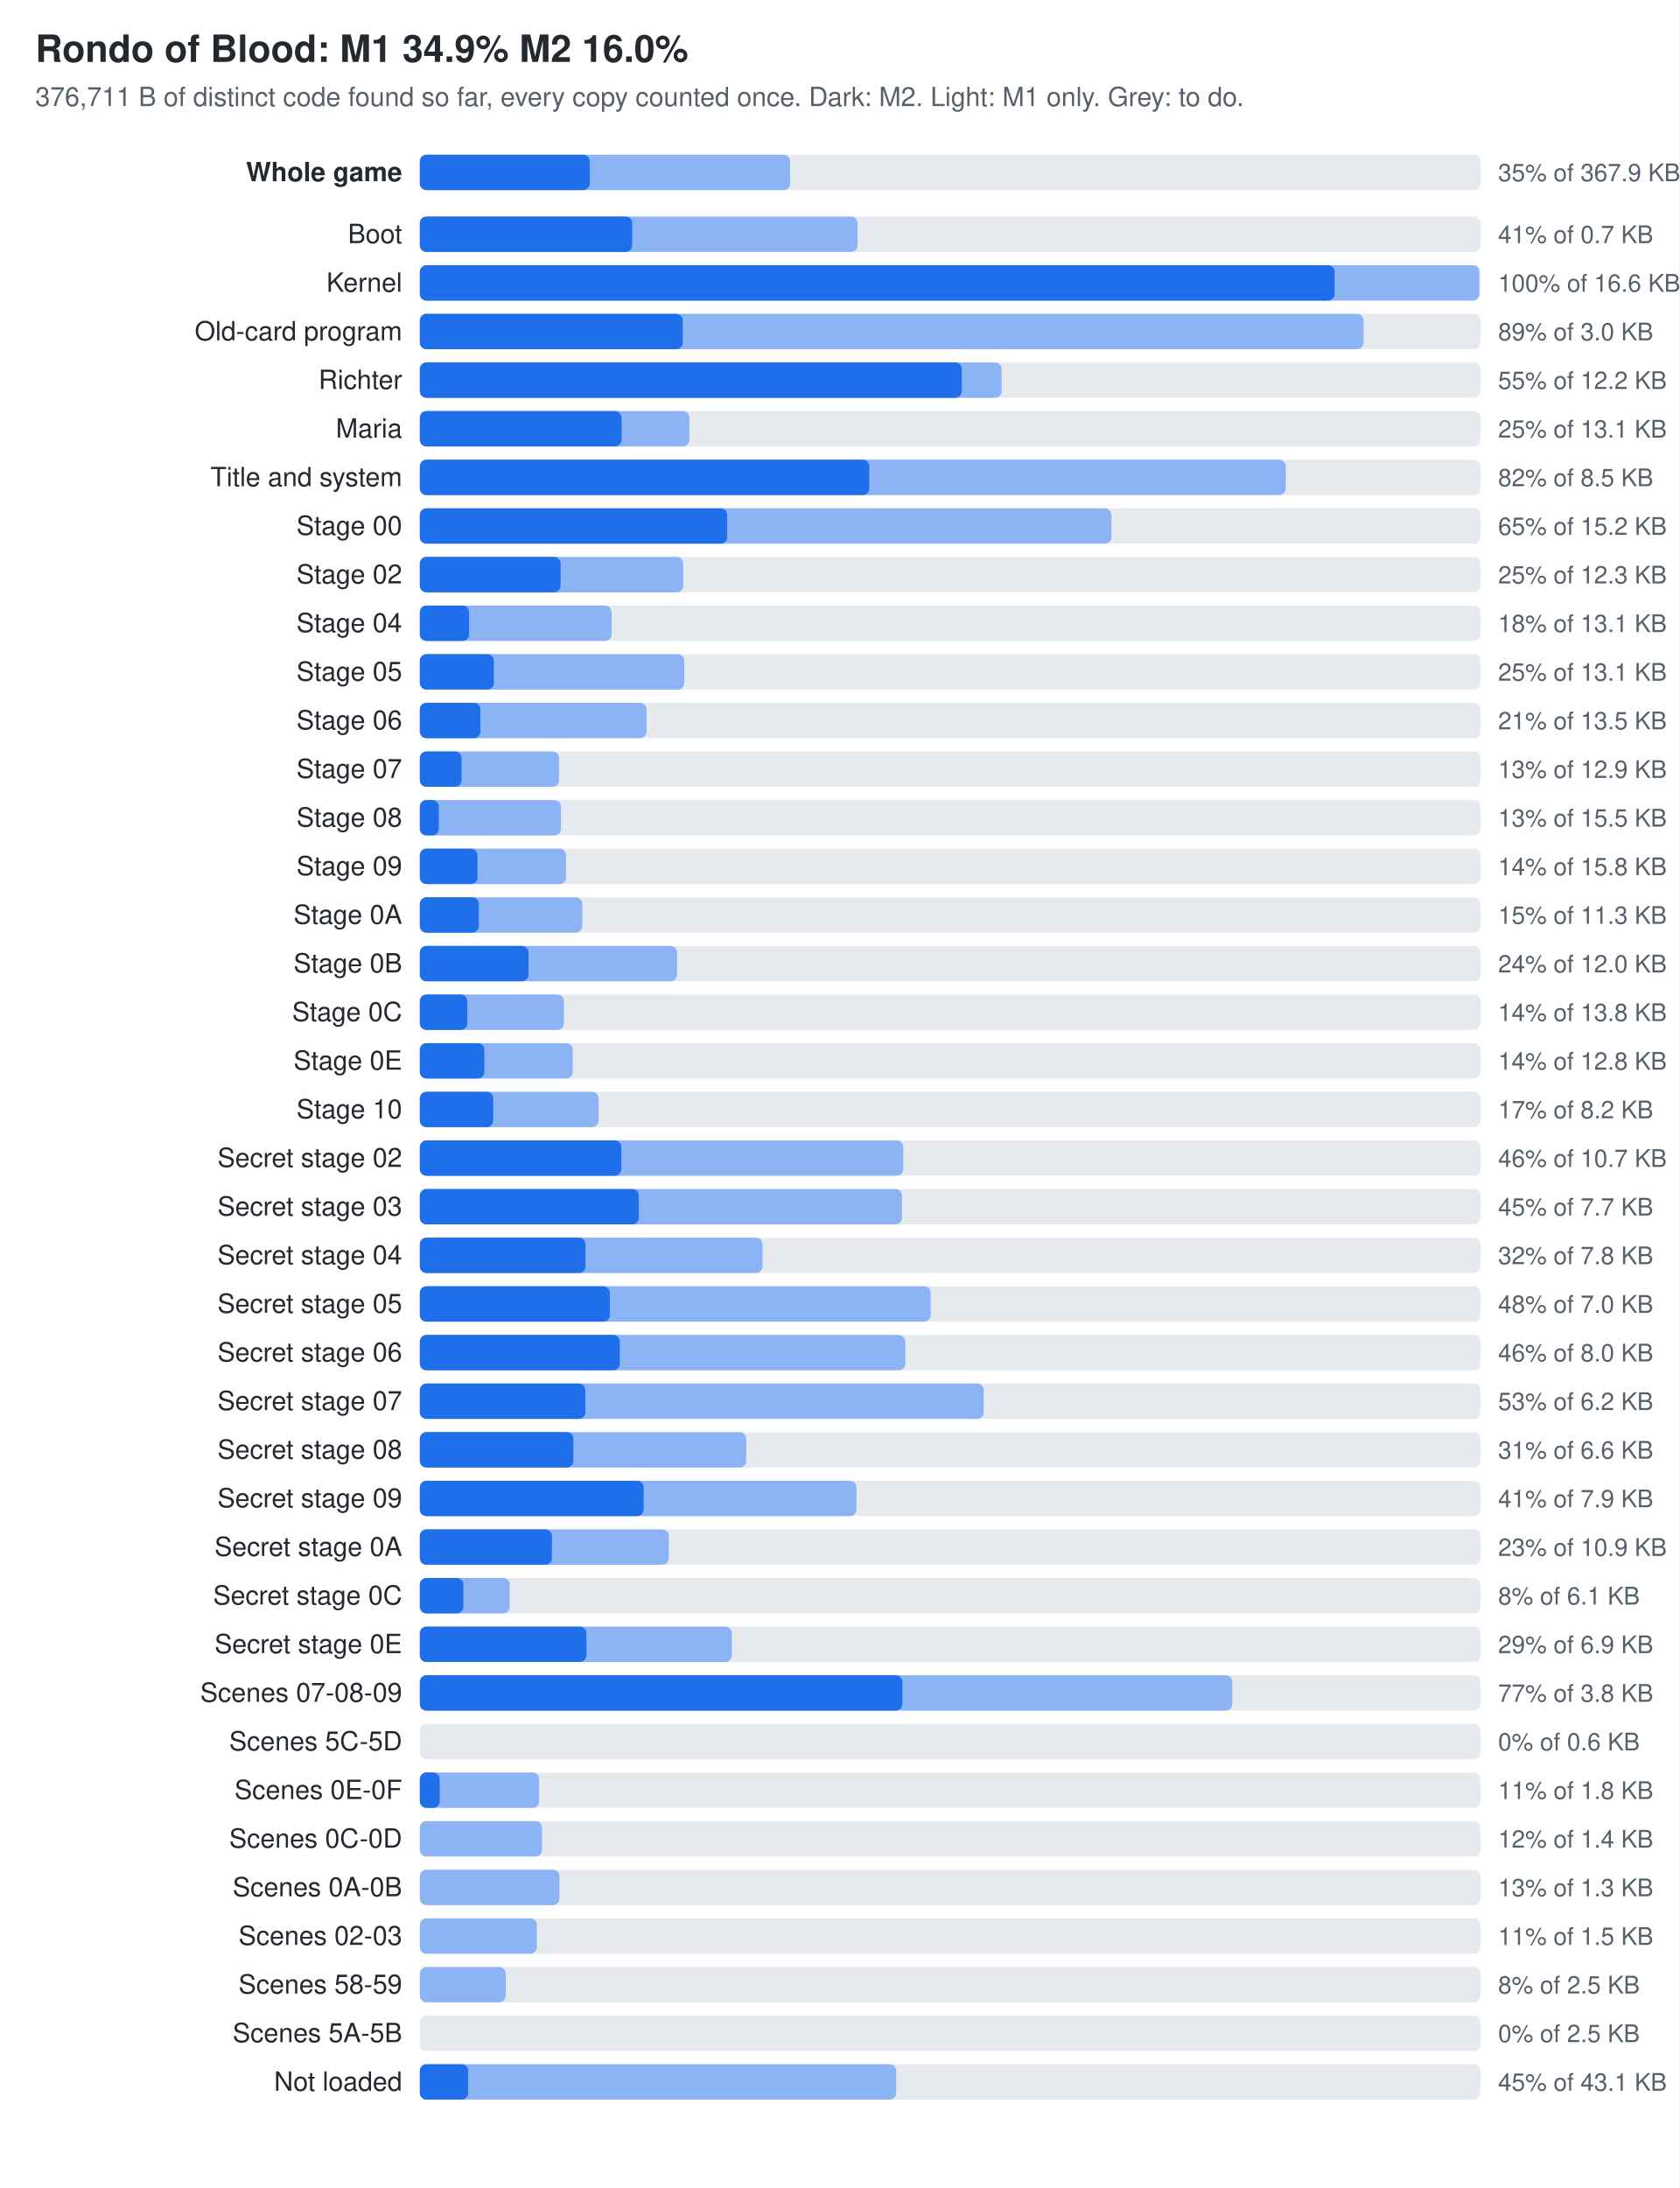
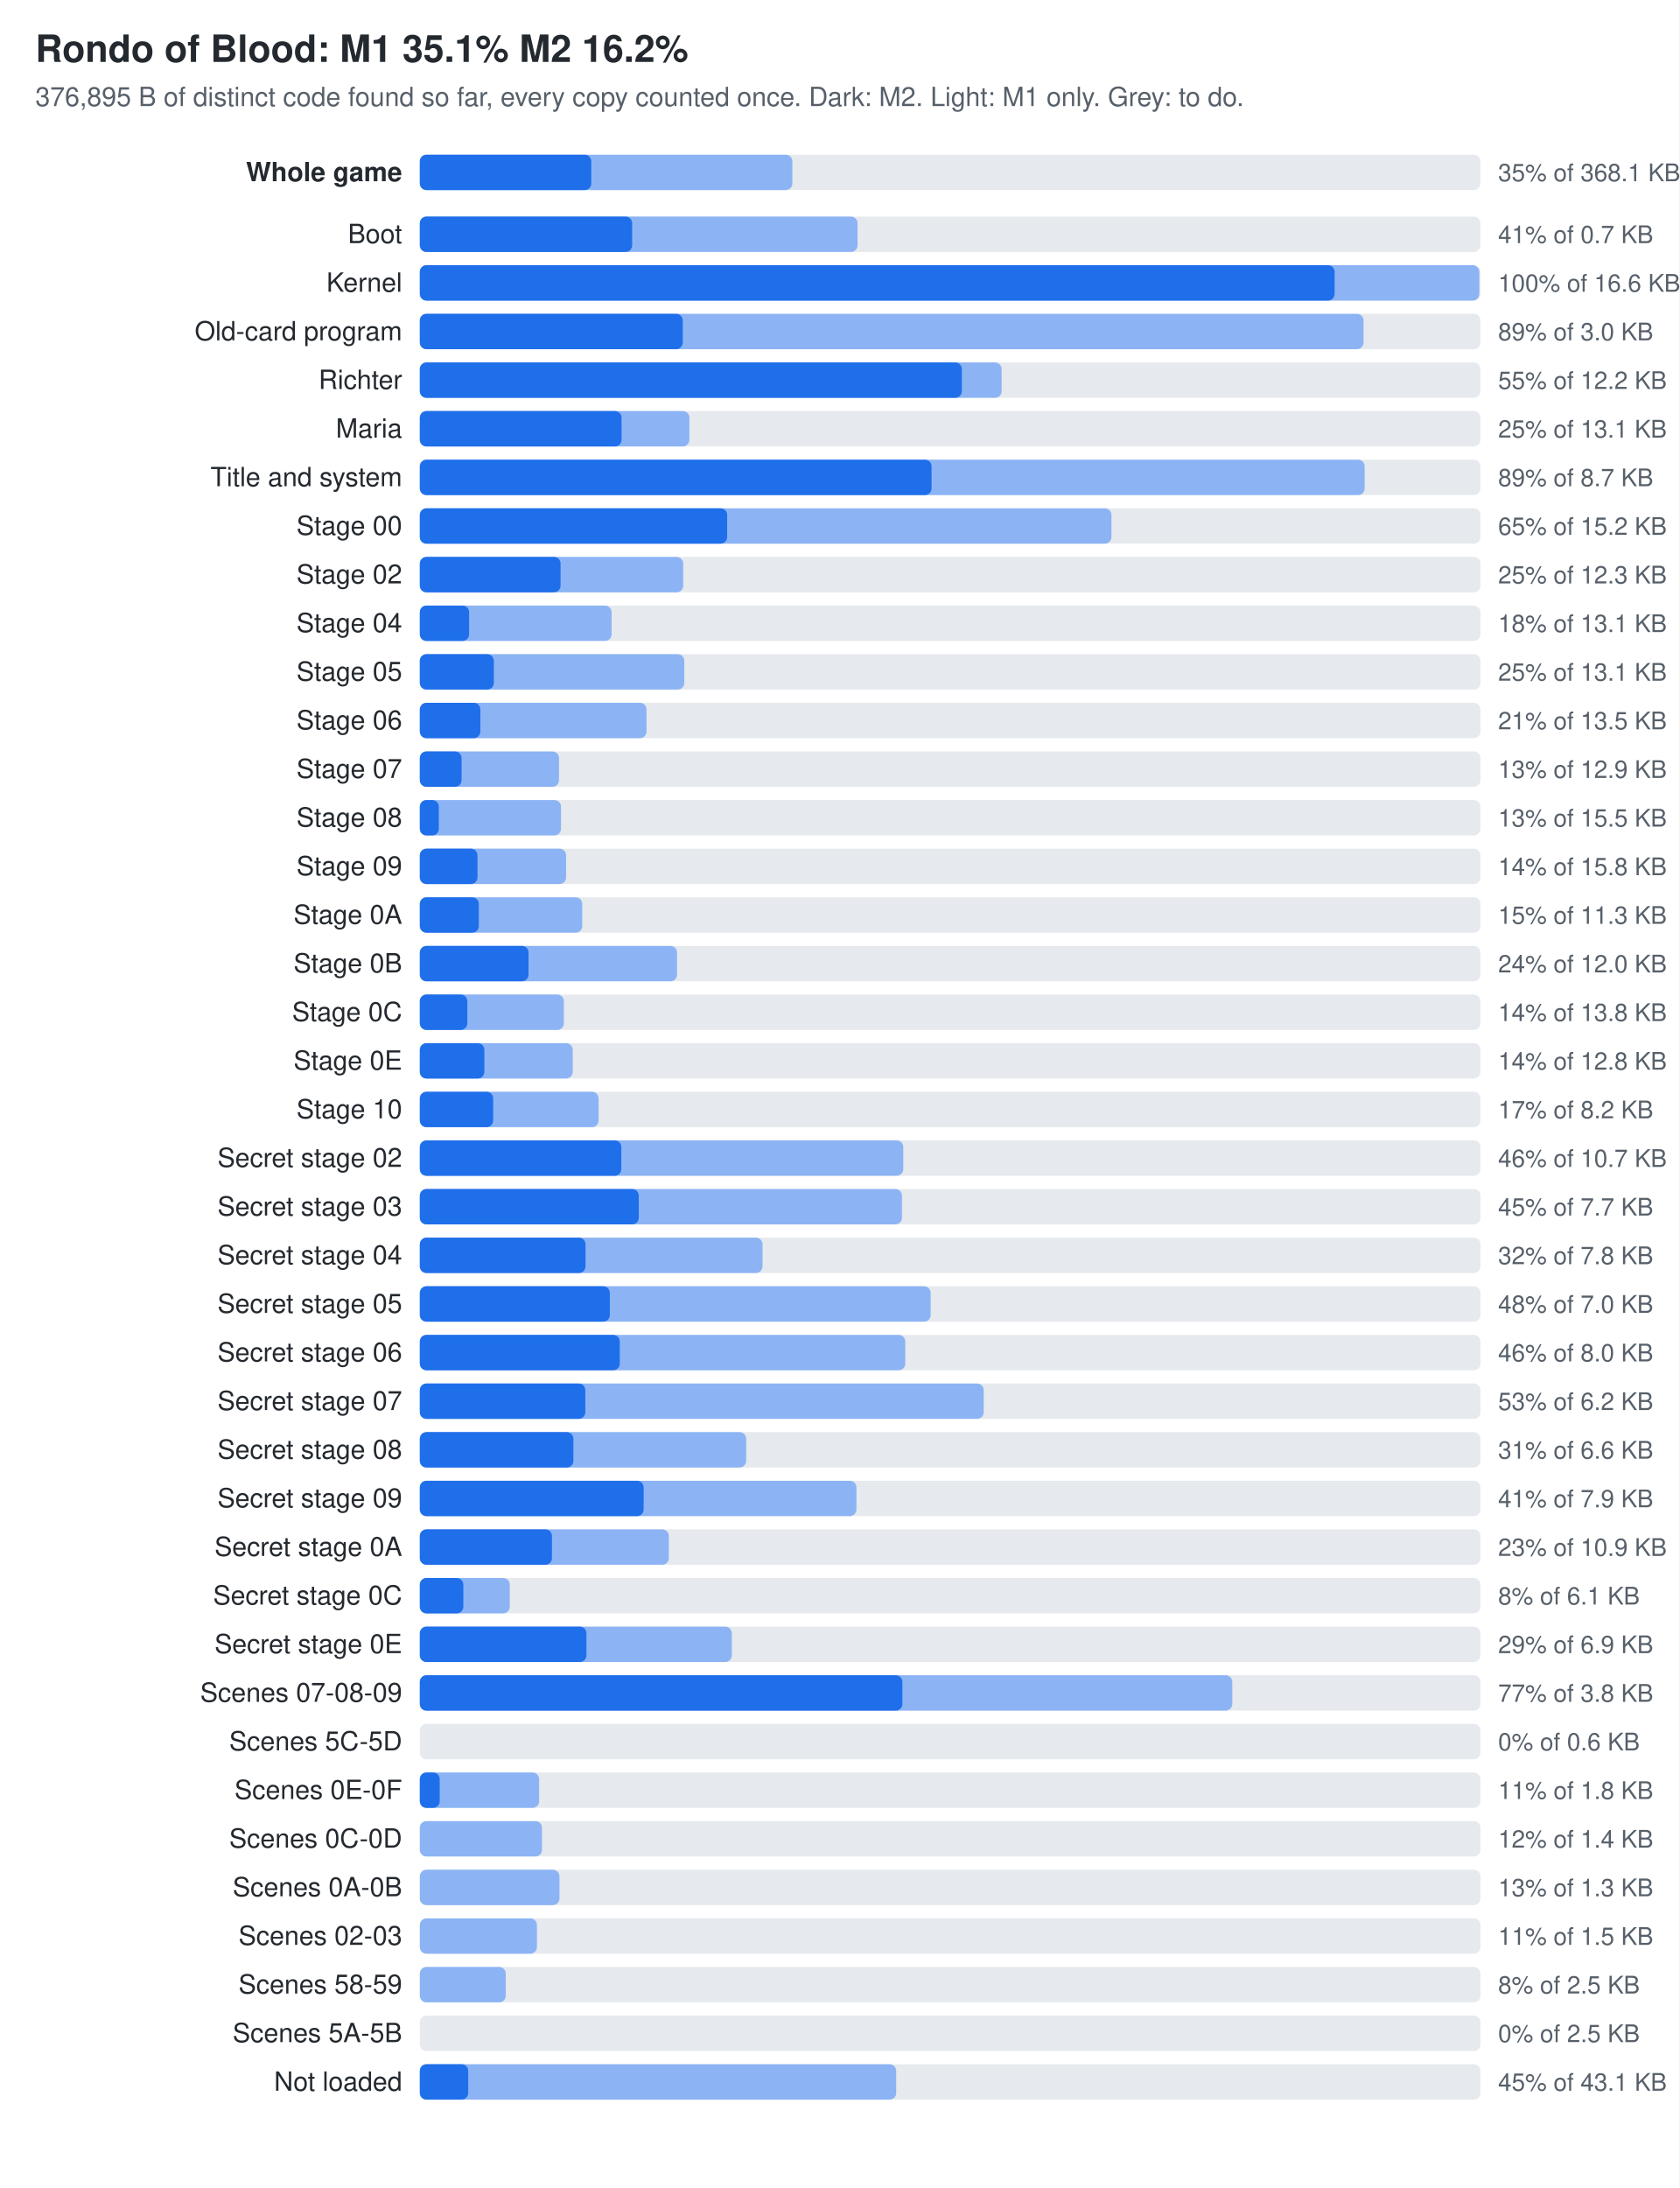
<svg xmlns="http://www.w3.org/2000/svg" width="760" height="990" viewBox="0 0 760 990" font-family="-apple-system,Segoe UI,Helvetica,Arial,sans-serif">
  <rect width="760" height="990" fill="#ffffff" />
-   <text x="16" y="28" font-size="17" font-weight="600" fill="#24292f">Rondo of Blood: M1 34.9%  M2 16.0%</text>
-   <text x="16" y="48" font-size="12" fill="#57606a">376,711 B of distinct code found so far, every copy counted once. Dark: M2. Light: M1 only. Grey: to do.</text>
+   <text x="16" y="28" font-size="17" font-weight="600" fill="#24292f">Rondo of Blood: M1 35.1%  M2 16.2%</text>
+   <text x="16" y="48" font-size="12" fill="#57606a">376,895 B of distinct code found so far, every copy counted once. Dark: M2. Light: M1 only. Grey: to do.</text>
  <text x="182" y="82" font-size="12" text-anchor="end" fill="#24292f" font-weight="600">Whole game</text>
  <rect x="190" y="70" width="480" height="16" rx="3" fill="#e6e9ed" />
-   <rect x="190" y="70" width="167.6" height="16" rx="3" fill="#8cb4f5" />
-   <rect x="190" y="70" width="76.9" height="16" rx="3" fill="#1f6feb" />
-   <text x="678" y="82" font-size="11" fill="#57606a">35% of 367.9 KB</text>
+   <rect x="190" y="70" width="168.6" height="16" rx="3" fill="#8cb4f5" />
+   <rect x="190" y="70" width="77.6" height="16" rx="3" fill="#1f6feb" />
+   <text x="678" y="82" font-size="11" fill="#57606a">35% of 368.1 KB</text>
  <text x="182" y="110" font-size="12" text-anchor="end" fill="#24292f">Boot</text>
  <rect x="190" y="98" width="480" height="16" rx="3" fill="#e6e9ed" />
  <rect x="190" y="98" width="198.1" height="16" rx="3" fill="#8cb4f5" />
  <rect x="190" y="98" width="96.1" height="16" rx="3" fill="#1f6feb" />
  <text x="678" y="110" font-size="11" fill="#57606a">41% of 0.7 KB</text>
  <text x="182" y="132" font-size="12" text-anchor="end" fill="#24292f">Kernel</text>
  <rect x="190" y="120" width="480" height="16" rx="3" fill="#e6e9ed" />
  <rect x="190" y="120" width="479.5" height="16" rx="3" fill="#8cb4f5" />
  <rect x="190" y="120" width="414.0" height="16" rx="3" fill="#1f6feb" />
  <text x="678" y="132" font-size="11" fill="#57606a">100% of 16.6 KB</text>
  <text x="182" y="154" font-size="12" text-anchor="end" fill="#24292f">Old-card program</text>
  <rect x="190" y="142" width="480" height="16" rx="3" fill="#e6e9ed" />
  <rect x="190" y="142" width="427.1" height="16" rx="3" fill="#8cb4f5" />
  <rect x="190" y="142" width="119.0" height="16" rx="3" fill="#1f6feb" />
  <text x="678" y="154" font-size="11" fill="#57606a">89% of 3.0 KB</text>
  <text x="182" y="176" font-size="12" text-anchor="end" fill="#24292f">Richter</text>
  <rect x="190" y="164" width="480" height="16" rx="3" fill="#e6e9ed" />
  <rect x="190" y="164" width="263.3" height="16" rx="3" fill="#8cb4f5" />
  <rect x="190" y="164" width="245.3" height="16" rx="3" fill="#1f6feb" />
  <text x="678" y="176" font-size="11" fill="#57606a">55% of 12.2 KB</text>
  <text x="182" y="198" font-size="12" text-anchor="end" fill="#24292f">Maria</text>
  <rect x="190" y="186" width="480" height="16" rx="3" fill="#e6e9ed" />
  <rect x="190" y="186" width="122.0" height="16" rx="3" fill="#8cb4f5" />
  <rect x="190" y="186" width="91.3" height="16" rx="3" fill="#1f6feb" />
  <text x="678" y="198" font-size="11" fill="#57606a">25% of 13.1 KB</text>
  <text x="182" y="220" font-size="12" text-anchor="end" fill="#24292f">Title and system</text>
  <rect x="190" y="208" width="480" height="16" rx="3" fill="#e6e9ed" />
-   <rect x="190" y="208" width="391.9" height="16" rx="3" fill="#8cb4f5" />
-   <rect x="190" y="208" width="203.4" height="16" rx="3" fill="#1f6feb" />
-   <text x="678" y="220" font-size="11" fill="#57606a">82% of 8.5 KB</text>
+   <rect x="190" y="208" width="427.6" height="16" rx="3" fill="#8cb4f5" />
+   <rect x="190" y="208" width="231.6" height="16" rx="3" fill="#1f6feb" />
+   <text x="678" y="220" font-size="11" fill="#57606a">89% of 8.7 KB</text>
  <text x="182" y="242" font-size="12" text-anchor="end" fill="#24292f">Stage 00</text>
  <rect x="190" y="230" width="480" height="16" rx="3" fill="#e6e9ed" />
  <rect x="190" y="230" width="313.0" height="16" rx="3" fill="#8cb4f5" />
  <rect x="190" y="230" width="139.1" height="16" rx="3" fill="#1f6feb" />
  <text x="678" y="242" font-size="11" fill="#57606a">65% of 15.2 KB</text>
  <text x="182" y="264" font-size="12" text-anchor="end" fill="#24292f">Stage 02</text>
  <rect x="190" y="252" width="480" height="16" rx="3" fill="#e6e9ed" />
  <rect x="190" y="252" width="119.2" height="16" rx="3" fill="#8cb4f5" />
  <rect x="190" y="252" width="63.7" height="16" rx="3" fill="#1f6feb" />
  <text x="678" y="264" font-size="11" fill="#57606a">25% of 12.3 KB</text>
  <text x="182" y="286" font-size="12" text-anchor="end" fill="#24292f">Stage 04</text>
  <rect x="190" y="274" width="480" height="16" rx="3" fill="#e6e9ed" />
  <rect x="190" y="274" width="86.8" height="16" rx="3" fill="#8cb4f5" />
  <rect x="190" y="274" width="22.3" height="16" rx="3" fill="#1f6feb" />
  <text x="678" y="286" font-size="11" fill="#57606a">18% of 13.1 KB</text>
  <text x="182" y="308" font-size="12" text-anchor="end" fill="#24292f">Stage 05</text>
  <rect x="190" y="296" width="480" height="16" rx="3" fill="#e6e9ed" />
  <rect x="190" y="296" width="119.7" height="16" rx="3" fill="#8cb4f5" />
  <rect x="190" y="296" width="33.5" height="16" rx="3" fill="#1f6feb" />
  <text x="678" y="308" font-size="11" fill="#57606a">25% of 13.1 KB</text>
  <text x="182" y="330" font-size="12" text-anchor="end" fill="#24292f">Stage 06</text>
  <rect x="190" y="318" width="480" height="16" rx="3" fill="#e6e9ed" />
  <rect x="190" y="318" width="102.6" height="16" rx="3" fill="#8cb4f5" />
  <rect x="190" y="318" width="27.4" height="16" rx="3" fill="#1f6feb" />
  <text x="678" y="330" font-size="11" fill="#57606a">21% of 13.5 KB</text>
  <text x="182" y="352" font-size="12" text-anchor="end" fill="#24292f">Stage 07</text>
  <rect x="190" y="340" width="480" height="16" rx="3" fill="#e6e9ed" />
  <rect x="190" y="340" width="63.0" height="16" rx="3" fill="#8cb4f5" />
  <rect x="190" y="340" width="18.9" height="16" rx="3" fill="#1f6feb" />
  <text x="678" y="352" font-size="11" fill="#57606a">13% of 12.9 KB</text>
  <text x="182" y="374" font-size="12" text-anchor="end" fill="#24292f">Stage 08</text>
  <rect x="190" y="362" width="480" height="16" rx="3" fill="#e6e9ed" />
  <rect x="190" y="362" width="63.9" height="16" rx="3" fill="#8cb4f5" />
  <rect x="190" y="362" width="8.6" height="16" rx="3" fill="#1f6feb" />
  <text x="678" y="374" font-size="11" fill="#57606a">13% of 15.5 KB</text>
  <text x="182" y="396" font-size="12" text-anchor="end" fill="#24292f">Stage 09</text>
  <rect x="190" y="384" width="480" height="16" rx="3" fill="#e6e9ed" />
  <rect x="190" y="384" width="66.2" height="16" rx="3" fill="#8cb4f5" />
  <rect x="190" y="384" width="26.1" height="16" rx="3" fill="#1f6feb" />
  <text x="678" y="396" font-size="11" fill="#57606a">14% of 15.8 KB</text>
  <text x="182" y="418" font-size="12" text-anchor="end" fill="#24292f">Stage 0A</text>
  <rect x="190" y="406" width="480" height="16" rx="3" fill="#e6e9ed" />
  <rect x="190" y="406" width="73.5" height="16" rx="3" fill="#8cb4f5" />
  <rect x="190" y="406" width="26.7" height="16" rx="3" fill="#1f6feb" />
  <text x="678" y="418" font-size="11" fill="#57606a">15% of 11.3 KB</text>
  <text x="182" y="440" font-size="12" text-anchor="end" fill="#24292f">Stage 0B</text>
  <rect x="190" y="428" width="480" height="16" rx="3" fill="#e6e9ed" />
  <rect x="190" y="428" width="116.4" height="16" rx="3" fill="#8cb4f5" />
  <rect x="190" y="428" width="49.2" height="16" rx="3" fill="#1f6feb" />
  <text x="678" y="440" font-size="11" fill="#57606a">24% of 12.0 KB</text>
  <text x="182" y="462" font-size="12" text-anchor="end" fill="#24292f">Stage 0C</text>
  <rect x="190" y="450" width="480" height="16" rx="3" fill="#e6e9ed" />
  <rect x="190" y="450" width="65.2" height="16" rx="3" fill="#8cb4f5" />
  <rect x="190" y="450" width="21.5" height="16" rx="3" fill="#1f6feb" />
  <text x="678" y="462" font-size="11" fill="#57606a">14% of 13.8 KB</text>
  <text x="182" y="484" font-size="12" text-anchor="end" fill="#24292f">Stage 0E</text>
  <rect x="190" y="472" width="480" height="16" rx="3" fill="#e6e9ed" />
  <rect x="190" y="472" width="69.2" height="16" rx="3" fill="#8cb4f5" />
  <rect x="190" y="472" width="29.2" height="16" rx="3" fill="#1f6feb" />
  <text x="678" y="484" font-size="11" fill="#57606a">14% of 12.8 KB</text>
  <text x="182" y="506" font-size="12" text-anchor="end" fill="#24292f">Stage 10</text>
  <rect x="190" y="494" width="480" height="16" rx="3" fill="#e6e9ed" />
  <rect x="190" y="494" width="80.9" height="16" rx="3" fill="#8cb4f5" />
  <rect x="190" y="494" width="33.2" height="16" rx="3" fill="#1f6feb" />
  <text x="678" y="506" font-size="11" fill="#57606a">17% of 8.2 KB</text>
  <text x="182" y="528" font-size="12" text-anchor="end" fill="#24292f">Secret stage 02</text>
  <rect x="190" y="516" width="480" height="16" rx="3" fill="#e6e9ed" />
  <rect x="190" y="516" width="218.8" height="16" rx="3" fill="#8cb4f5" />
  <rect x="190" y="516" width="91.2" height="16" rx="3" fill="#1f6feb" />
  <text x="678" y="528" font-size="11" fill="#57606a">46% of 10.7 KB</text>
  <text x="182" y="550" font-size="12" text-anchor="end" fill="#24292f">Secret stage 03</text>
  <rect x="190" y="538" width="480" height="16" rx="3" fill="#e6e9ed" />
  <rect x="190" y="538" width="218.2" height="16" rx="3" fill="#8cb4f5" />
  <rect x="190" y="538" width="99.1" height="16" rx="3" fill="#1f6feb" />
  <text x="678" y="550" font-size="11" fill="#57606a">45% of 7.7 KB</text>
  <text x="182" y="572" font-size="12" text-anchor="end" fill="#24292f">Secret stage 04</text>
  <rect x="190" y="560" width="480" height="16" rx="3" fill="#e6e9ed" />
  <rect x="190" y="560" width="155.1" height="16" rx="3" fill="#8cb4f5" />
  <rect x="190" y="560" width="75.0" height="16" rx="3" fill="#1f6feb" />
  <text x="678" y="572" font-size="11" fill="#57606a">32% of 7.8 KB</text>
  <text x="182" y="594" font-size="12" text-anchor="end" fill="#24292f">Secret stage 05</text>
  <rect x="190" y="582" width="480" height="16" rx="3" fill="#e6e9ed" />
  <rect x="190" y="582" width="231.2" height="16" rx="3" fill="#8cb4f5" />
  <rect x="190" y="582" width="86.0" height="16" rx="3" fill="#1f6feb" />
  <text x="678" y="594" font-size="11" fill="#57606a">48% of 7.0 KB</text>
  <text x="182" y="616" font-size="12" text-anchor="end" fill="#24292f">Secret stage 06</text>
  <rect x="190" y="604" width="480" height="16" rx="3" fill="#e6e9ed" />
  <rect x="190" y="604" width="219.7" height="16" rx="3" fill="#8cb4f5" />
  <rect x="190" y="604" width="90.5" height="16" rx="3" fill="#1f6feb" />
  <text x="678" y="616" font-size="11" fill="#57606a">46% of 8.0 KB</text>
  <text x="182" y="638" font-size="12" text-anchor="end" fill="#24292f">Secret stage 07</text>
  <rect x="190" y="626" width="480" height="16" rx="3" fill="#e6e9ed" />
  <rect x="190" y="626" width="255.2" height="16" rx="3" fill="#8cb4f5" />
  <rect x="190" y="626" width="74.9" height="16" rx="3" fill="#1f6feb" />
  <text x="678" y="638" font-size="11" fill="#57606a">53% of 6.2 KB</text>
  <text x="182" y="660" font-size="12" text-anchor="end" fill="#24292f">Secret stage 08</text>
  <rect x="190" y="648" width="480" height="16" rx="3" fill="#e6e9ed" />
  <rect x="190" y="648" width="147.7" height="16" rx="3" fill="#8cb4f5" />
  <rect x="190" y="648" width="69.5" height="16" rx="3" fill="#1f6feb" />
  <text x="678" y="660" font-size="11" fill="#57606a">31% of 6.6 KB</text>
  <text x="182" y="682" font-size="12" text-anchor="end" fill="#24292f">Secret stage 09</text>
  <rect x="190" y="670" width="480" height="16" rx="3" fill="#e6e9ed" />
  <rect x="190" y="670" width="197.6" height="16" rx="3" fill="#8cb4f5" />
  <rect x="190" y="670" width="101.3" height="16" rx="3" fill="#1f6feb" />
  <text x="678" y="682" font-size="11" fill="#57606a">41% of 7.9 KB</text>
  <text x="182" y="704" font-size="12" text-anchor="end" fill="#24292f">Secret stage 0A</text>
  <rect x="190" y="692" width="480" height="16" rx="3" fill="#e6e9ed" />
  <rect x="190" y="692" width="112.7" height="16" rx="3" fill="#8cb4f5" />
  <rect x="190" y="692" width="59.8" height="16" rx="3" fill="#1f6feb" />
  <text x="678" y="704" font-size="11" fill="#57606a">23% of 10.9 KB</text>
  <text x="182" y="726" font-size="12" text-anchor="end" fill="#24292f">Secret stage 0C</text>
  <rect x="190" y="714" width="480" height="16" rx="3" fill="#e6e9ed" />
  <rect x="190" y="714" width="40.7" height="16" rx="3" fill="#8cb4f5" />
  <rect x="190" y="714" width="19.7" height="16" rx="3" fill="#1f6feb" />
  <text x="678" y="726" font-size="11" fill="#57606a">8% of 6.1 KB</text>
  <text x="182" y="748" font-size="12" text-anchor="end" fill="#24292f">Secret stage 0E</text>
  <rect x="190" y="736" width="480" height="16" rx="3" fill="#e6e9ed" />
  <rect x="190" y="736" width="141.2" height="16" rx="3" fill="#8cb4f5" />
  <rect x="190" y="736" width="75.4" height="16" rx="3" fill="#1f6feb" />
  <text x="678" y="748" font-size="11" fill="#57606a">29% of 6.9 KB</text>
  <text x="182" y="770" font-size="12" text-anchor="end" fill="#24292f">Scenes 07-08-09</text>
  <rect x="190" y="758" width="480" height="16" rx="3" fill="#e6e9ed" />
  <rect x="190" y="758" width="367.7" height="16" rx="3" fill="#8cb4f5" />
  <rect x="190" y="758" width="218.4" height="16" rx="3" fill="#1f6feb" />
  <text x="678" y="770" font-size="11" fill="#57606a">77% of 3.8 KB</text>
  <text x="182" y="792" font-size="12" text-anchor="end" fill="#24292f">Scenes 5C-5D</text>
  <rect x="190" y="780" width="480" height="16" rx="3" fill="#e6e9ed" />
  <text x="678" y="792" font-size="11" fill="#57606a">0% of 0.6 KB</text>
  <text x="182" y="814" font-size="12" text-anchor="end" fill="#24292f">Scenes 0E-0F</text>
  <rect x="190" y="802" width="480" height="16" rx="3" fill="#e6e9ed" />
  <rect x="190" y="802" width="54.0" height="16" rx="3" fill="#8cb4f5" />
  <rect x="190" y="802" width="9.0" height="16" rx="3" fill="#1f6feb" />
  <text x="678" y="814" font-size="11" fill="#57606a">11% of 1.8 KB</text>
  <text x="182" y="836" font-size="12" text-anchor="end" fill="#24292f">Scenes 0C-0D</text>
  <rect x="190" y="824" width="480" height="16" rx="3" fill="#e6e9ed" />
  <rect x="190" y="824" width="55.3" height="16" rx="3" fill="#8cb4f5" />
  <text x="678" y="836" font-size="11" fill="#57606a">12% of 1.4 KB</text>
  <text x="182" y="858" font-size="12" text-anchor="end" fill="#24292f">Scenes 0A-0B</text>
  <rect x="190" y="846" width="480" height="16" rx="3" fill="#e6e9ed" />
  <rect x="190" y="846" width="63.2" height="16" rx="3" fill="#8cb4f5" />
  <text x="678" y="858" font-size="11" fill="#57606a">13% of 1.3 KB</text>
  <text x="182" y="880" font-size="12" text-anchor="end" fill="#24292f">Scenes 02-03</text>
  <rect x="190" y="868" width="480" height="16" rx="3" fill="#e6e9ed" />
  <rect x="190" y="868" width="53.0" height="16" rx="3" fill="#8cb4f5" />
  <text x="678" y="880" font-size="11" fill="#57606a">11% of 1.5 KB</text>
  <text x="182" y="902" font-size="12" text-anchor="end" fill="#24292f">Scenes 58-59</text>
  <rect x="190" y="890" width="480" height="16" rx="3" fill="#e6e9ed" />
  <rect x="190" y="890" width="38.9" height="16" rx="3" fill="#8cb4f5" />
  <text x="678" y="902" font-size="11" fill="#57606a">8% of 2.5 KB</text>
  <text x="182" y="924" font-size="12" text-anchor="end" fill="#24292f">Scenes 5A-5B</text>
  <rect x="190" y="912" width="480" height="16" rx="3" fill="#e6e9ed" />
  <text x="678" y="924" font-size="11" fill="#57606a">0% of 2.5 KB</text>
  <text x="182" y="946" font-size="12" text-anchor="end" fill="#24292f">Not loaded</text>
  <rect x="190" y="934" width="480" height="16" rx="3" fill="#e6e9ed" />
  <rect x="190" y="934" width="215.6" height="16" rx="3" fill="#8cb4f5" />
  <rect x="190" y="934" width="21.9" height="16" rx="3" fill="#1f6feb" />
  <text x="678" y="946" font-size="11" fill="#57606a">45% of 43.1 KB</text>
</svg>
